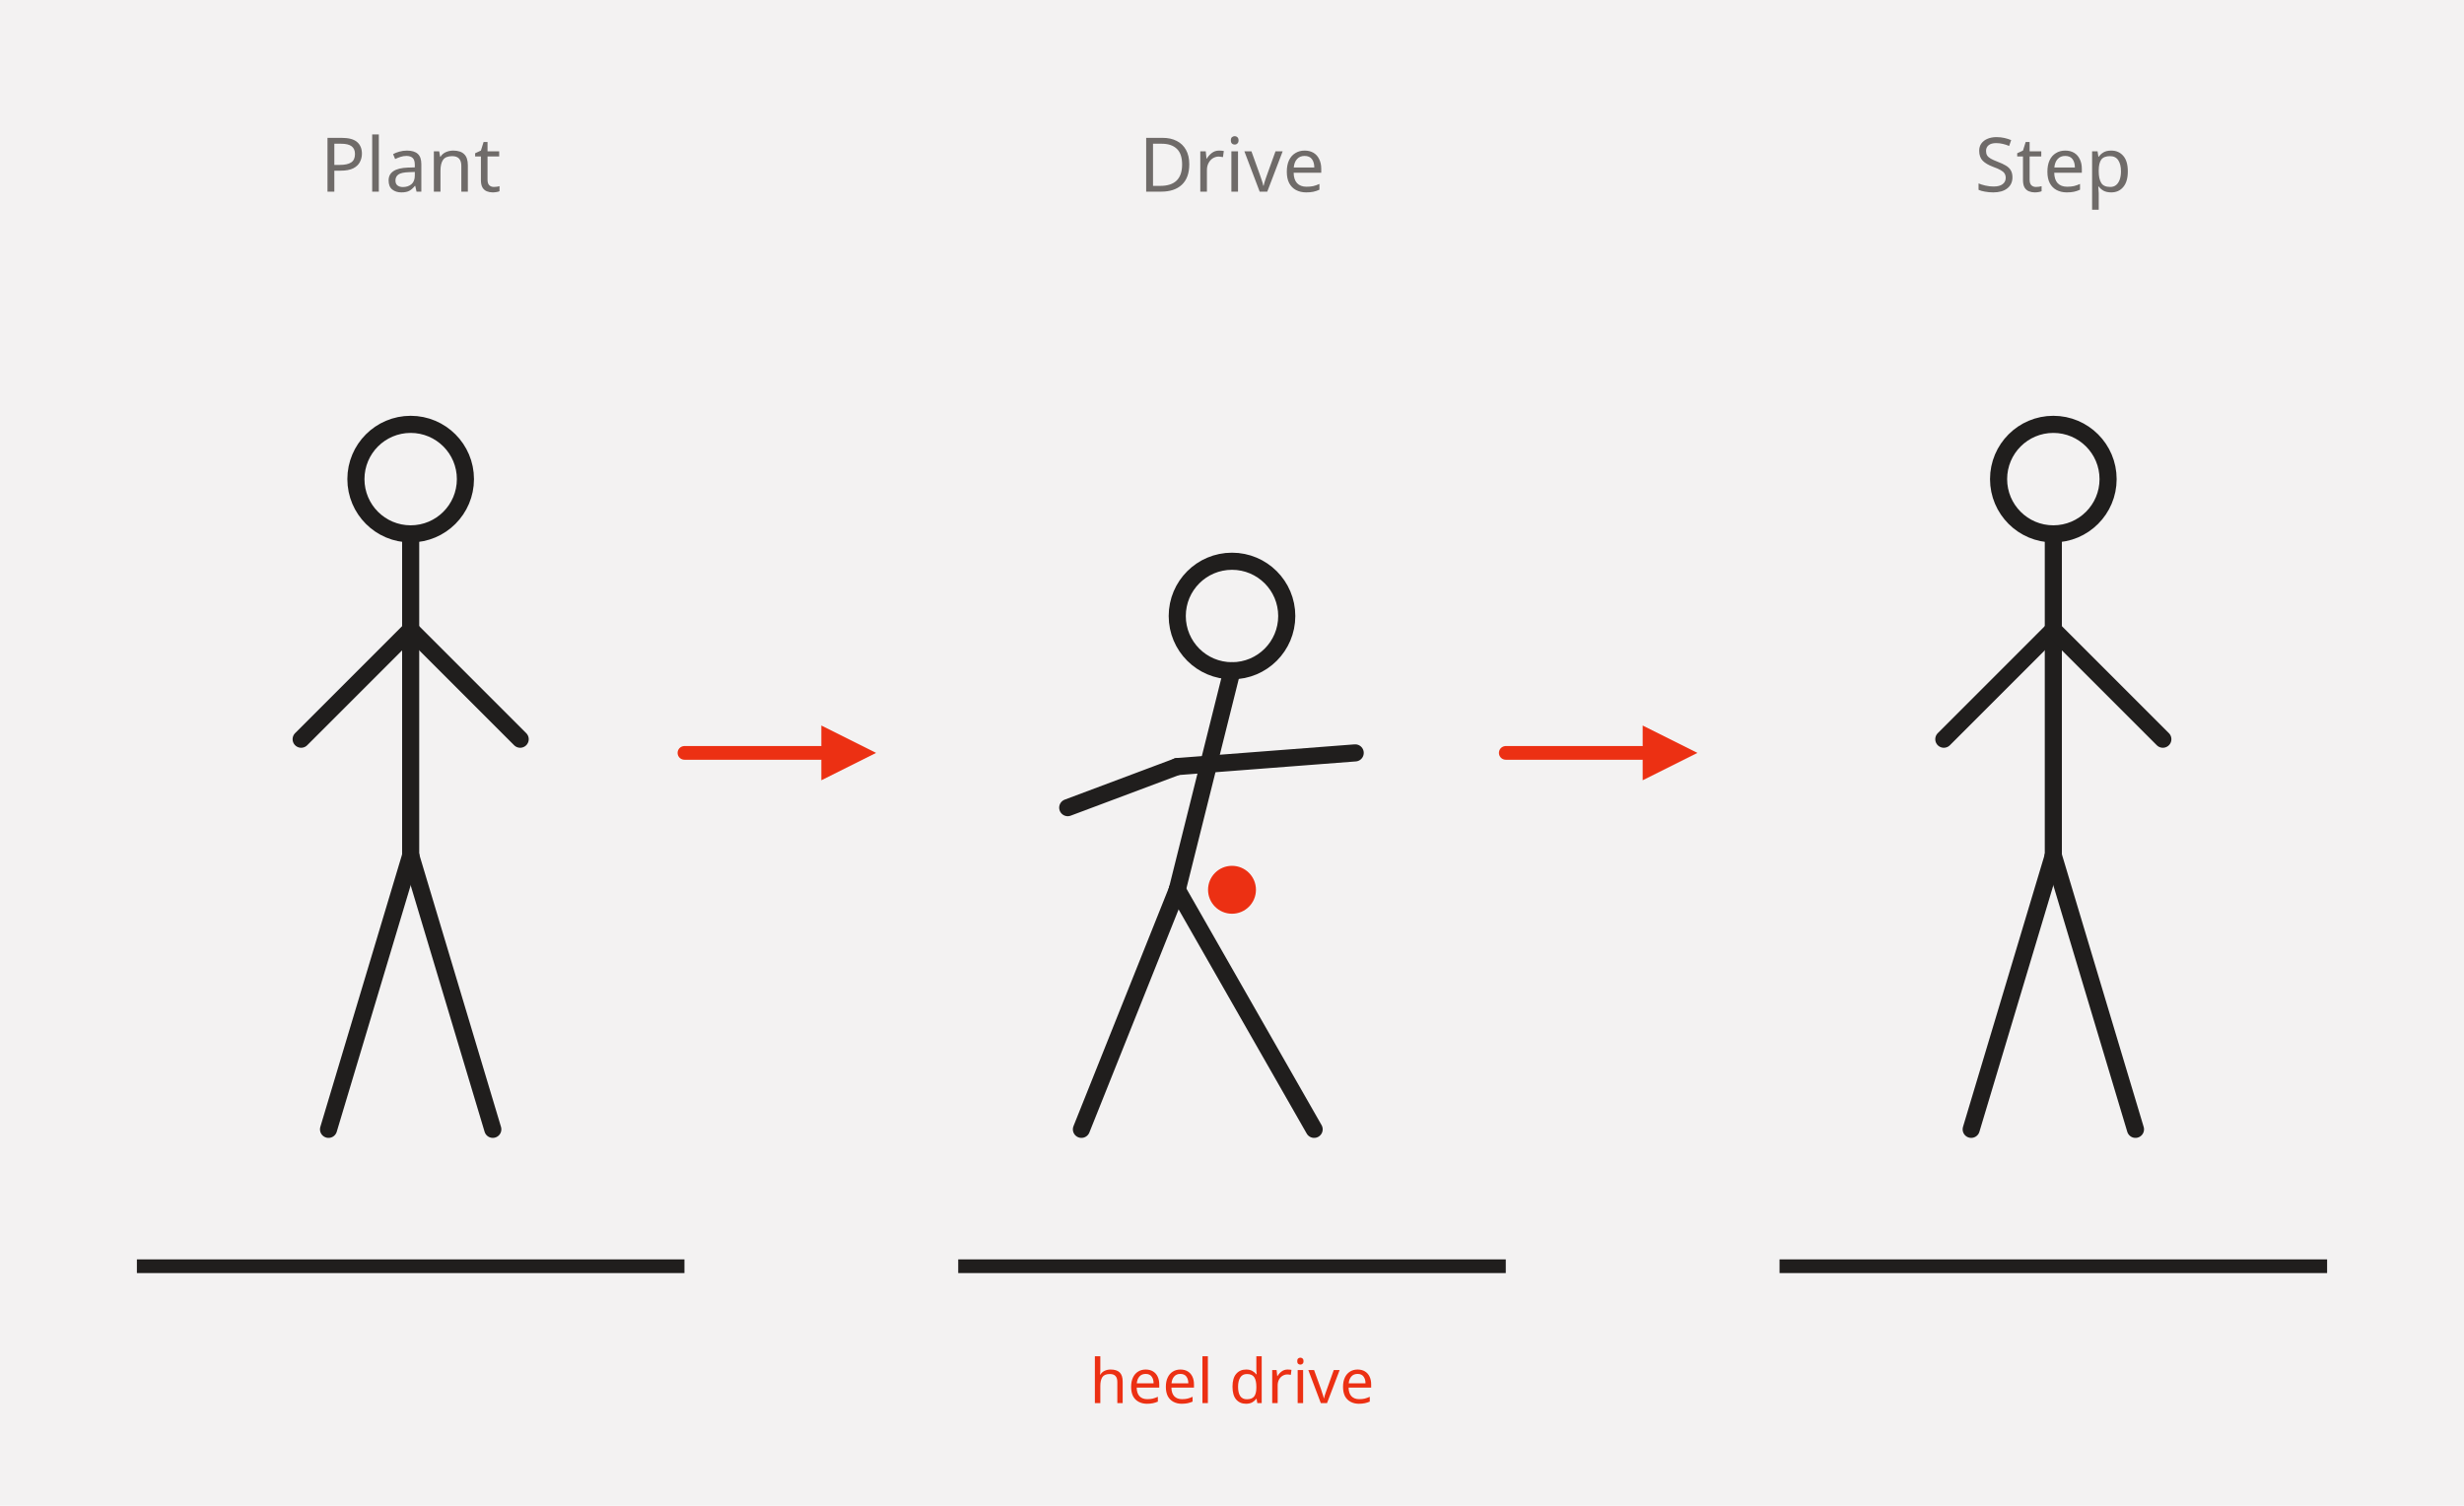
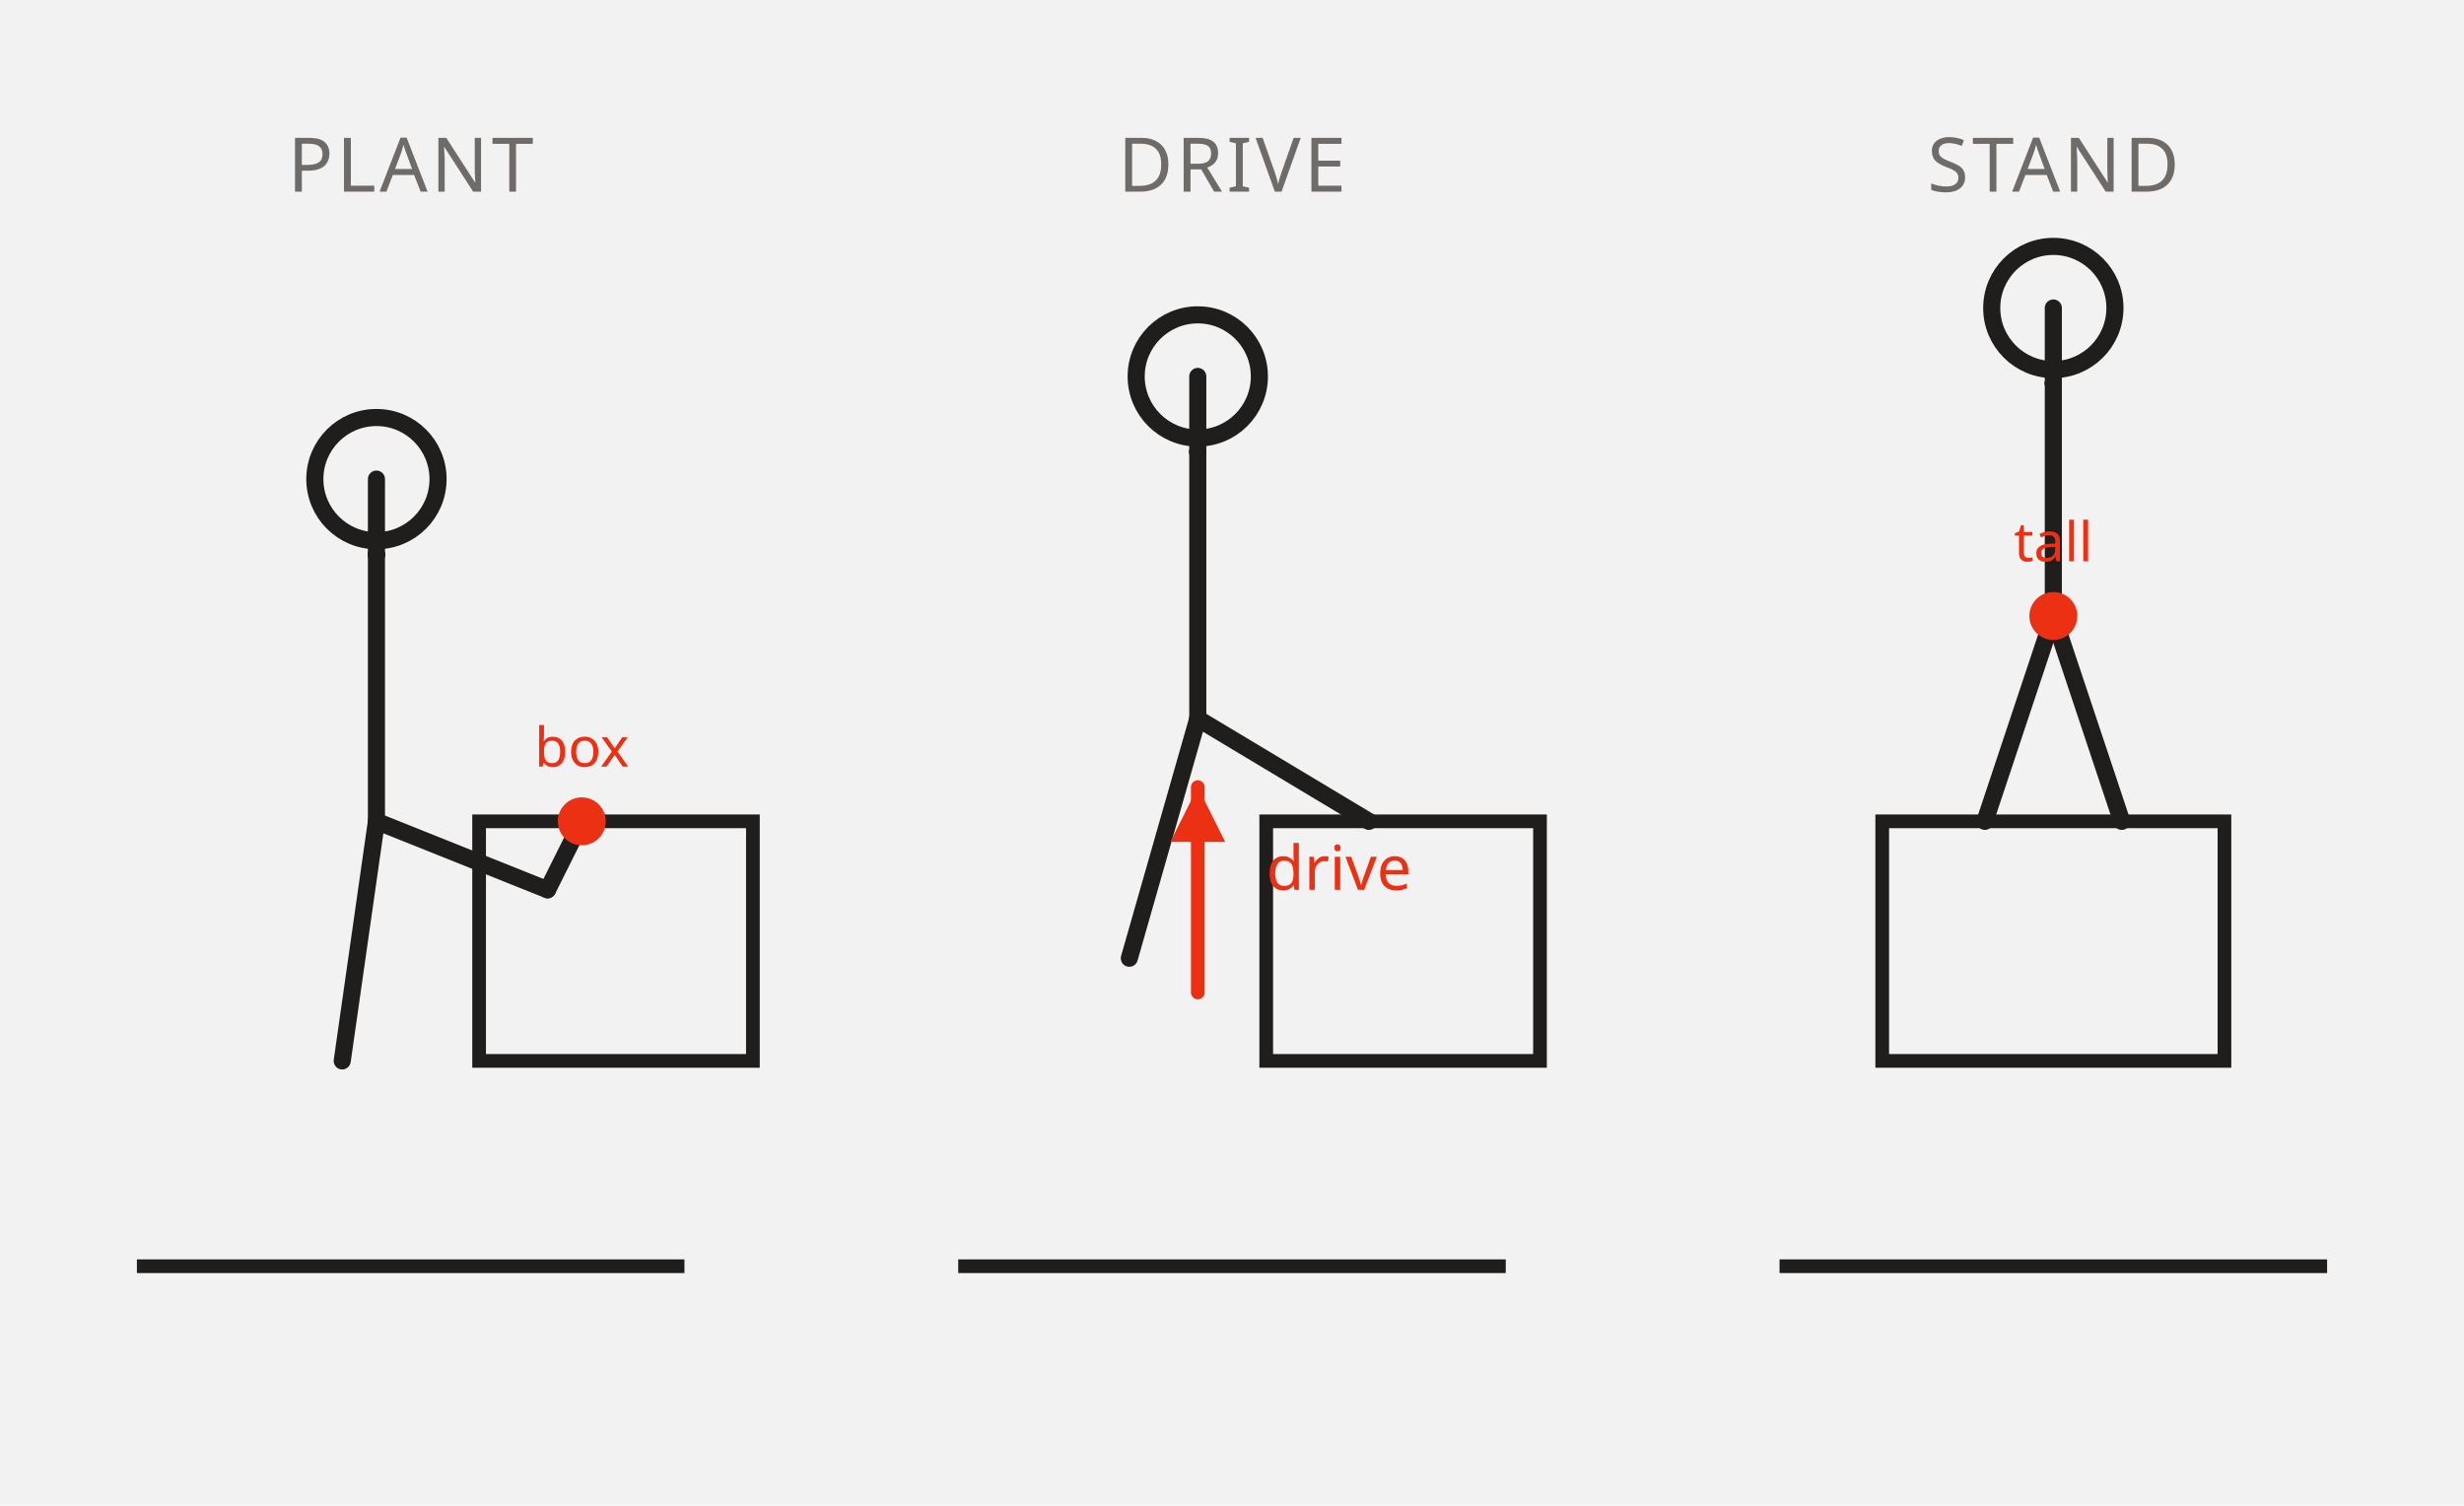
- <svg xmlns="http://www.w3.org/2000/svg" viewBox="0 0 360 220" fill="none" role="img" aria-label="Step-up form: Plant, Drive, Step">
+ <svg xmlns="http://www.w3.org/2000/svg" viewBox="0 0 360 220" fill="none" role="img" aria-label="Step-up form: plant, drive, stand">
  <rect width="360" height="220" fill="#f3f2f2" />
-   <text x="60" y="28" text-anchor="middle" fill="#6f6b69" font-family="Archivo, system-ui, sans-serif" font-size="11">Plant</text>
-   <text x="180" y="28" text-anchor="middle" fill="#6f6b69" font-family="Archivo, system-ui, sans-serif" font-size="11">Drive</text>
-   <text x="300" y="28" text-anchor="middle" fill="#6f6b69" font-family="Archivo, system-ui, sans-serif" font-size="11">Step</text>
+   <text x="60" y="28" text-anchor="middle" fill="#6f6b69" font-family="Archivo, system-ui, sans-serif" font-size="11" letter-spacing="0.5">PLANT</text>
+   <text x="180" y="28" text-anchor="middle" fill="#6f6b69" font-family="Archivo, system-ui, sans-serif" font-size="11" letter-spacing="0.5">DRIVE</text>
+   <text x="300" y="28" text-anchor="middle" fill="#6f6b69" font-family="Archivo, system-ui, sans-serif" font-size="11" letter-spacing="0.5">STAND</text>
  <line x1="20" y1="185" x2="100" y2="185" stroke="#201e1d" stroke-width="2" />
  <line x1="140" y1="185" x2="220" y2="185" stroke="#201e1d" stroke-width="2" />
  <line x1="260" y1="185" x2="340" y2="185" stroke="#201e1d" stroke-width="2" />
-   <g stroke="#201e1d" stroke-width="2.5" stroke-linecap="round" stroke-linejoin="round">
-     <circle cx="60" cy="70" r="8" />
-     <line x1="60" y1="78" x2="60" y2="125" />
-     <line x1="60" y1="92" x2="44" y2="108" />
-     <line x1="60" y1="92" x2="76" y2="108" />
-     <line x1="60" y1="125" x2="48" y2="165" />
-     <line x1="60" y1="125" x2="72" y2="165" />
+   <g stroke="#201e1d" stroke-width="2.5" stroke-linecap="round" stroke-linejoin="round" fill="none">
+     <circle cx="55" cy="70" r="9" />
+     <line x1="55" y1="70" x2="55" y2="81" />
+     <line x1="55" y1="81" x2="55" y2="120" />
+     <line x1="55" y1="81" x2="55" y2="81" />
+     <line x1="55" y1="81" x2="55" y2="81" />
+     <line x1="55" y1="120" x2="80" y2="130" />
+     <line x1="80" y1="130" x2="85" y2="120" />
+     <line x1="55" y1="120" x2="50" y2="155" />
  </g>
-   <g stroke="#201e1d" stroke-width="2.5" stroke-linecap="round" stroke-linejoin="round">
-     <circle cx="180" cy="90" r="8" />
-     <line x1="180" y1="98" x2="172" y2="130" />
-     <line x1="172" y1="112" x2="156" y2="118" />
-     <line x1="172" y1="112" x2="198" y2="110" />
-     <line x1="172" y1="130" x2="158" y2="165" />
-     <line x1="172" y1="130" x2="192" y2="165" />
+   <rect x="70" y="120" width="40" height="35" fill="none" stroke="#201e1d" stroke-width="2" />
+   <circle cx="85" cy="120" r="3.5" fill="#ec3013" />
+   <text x="85" y="112" text-anchor="middle" fill="#ec3013" font-family="Archivo, system-ui, sans-serif" font-size="8">box</text>
+   <g stroke="#201e1d" stroke-width="2.5" stroke-linecap="round" stroke-linejoin="round" fill="none">
+     <circle cx="175" cy="55" r="9" />
+     <line x1="175" y1="55" x2="175" y2="66" />
+     <line x1="175" y1="66" x2="175" y2="105" />
+     <line x1="175" y1="66" x2="175" y2="66" />
+     <line x1="175" y1="66" x2="175" y2="66" />
+     <line x1="175" y1="105" x2="165" y2="140" />
+     <line x1="175" y1="105" x2="200" y2="120" />
  </g>
-   <g stroke="#201e1d" stroke-width="2.5" stroke-linecap="round" stroke-linejoin="round">
-     <circle cx="300" cy="70" r="8" />
-     <line x1="300" y1="78" x2="300" y2="125" />
-     <line x1="300" y1="92" x2="284" y2="108" />
-     <line x1="300" y1="92" x2="316" y2="108" />
-     <line x1="300" y1="125" x2="288" y2="165" />
-     <line x1="300" y1="125" x2="312" y2="165" />
+   <rect x="185" y="120" width="40" height="35" fill="none" stroke="#201e1d" stroke-width="2" />
+   <path d="M175 145 L175 115" stroke="#ec3013" stroke-width="2" stroke-linecap="round" />
+   <polygon points="175,115 179,123 171,123" fill="#ec3013" />
+   <text x="185" y="130" fill="#ec3013" font-family="Archivo, system-ui, sans-serif" font-size="9">drive</text>
+   <g stroke="#201e1d" stroke-width="2.5" stroke-linecap="round" stroke-linejoin="round" fill="none">
+     <circle cx="300" cy="45" r="9" />
+     <line x1="300" y1="45" x2="300" y2="56" />
+     <line x1="300" y1="56" x2="300" y2="90" />
+     <line x1="300" y1="56" x2="300" y2="56" />
+     <line x1="300" y1="56" x2="300" y2="56" />
+     <line x1="300" y1="90" x2="290" y2="120" />
+     <line x1="300" y1="90" x2="310" y2="120" />
  </g>
-   <path d="M100 110 L120 110" stroke="#ec3013" stroke-width="2" stroke-linecap="round" />
-   <polygon points="120,106 128,110 120,114" fill="#ec3013" />
-   <path d="M220 110 L240 110" stroke="#ec3013" stroke-width="2" stroke-linecap="round" />
-   <polygon points="240,106 248,110 240,114" fill="#ec3013" />
-   <circle cx="180" cy="130" r="3.5" fill="#ec3013" />
-   <text x="180" y="205" text-anchor="middle" fill="#ec3013" font-family="Archivo, system-ui, sans-serif" font-size="9">heel drive</text>
+   <rect x="275" y="120" width="50" height="35" fill="none" stroke="#201e1d" stroke-width="2" />
+   <circle cx="300" cy="90" r="3.5" fill="#ec3013" />
+   <text x="300" y="82" text-anchor="middle" fill="#ec3013" font-family="Archivo, system-ui, sans-serif" font-size="8">tall</text>
</svg>
